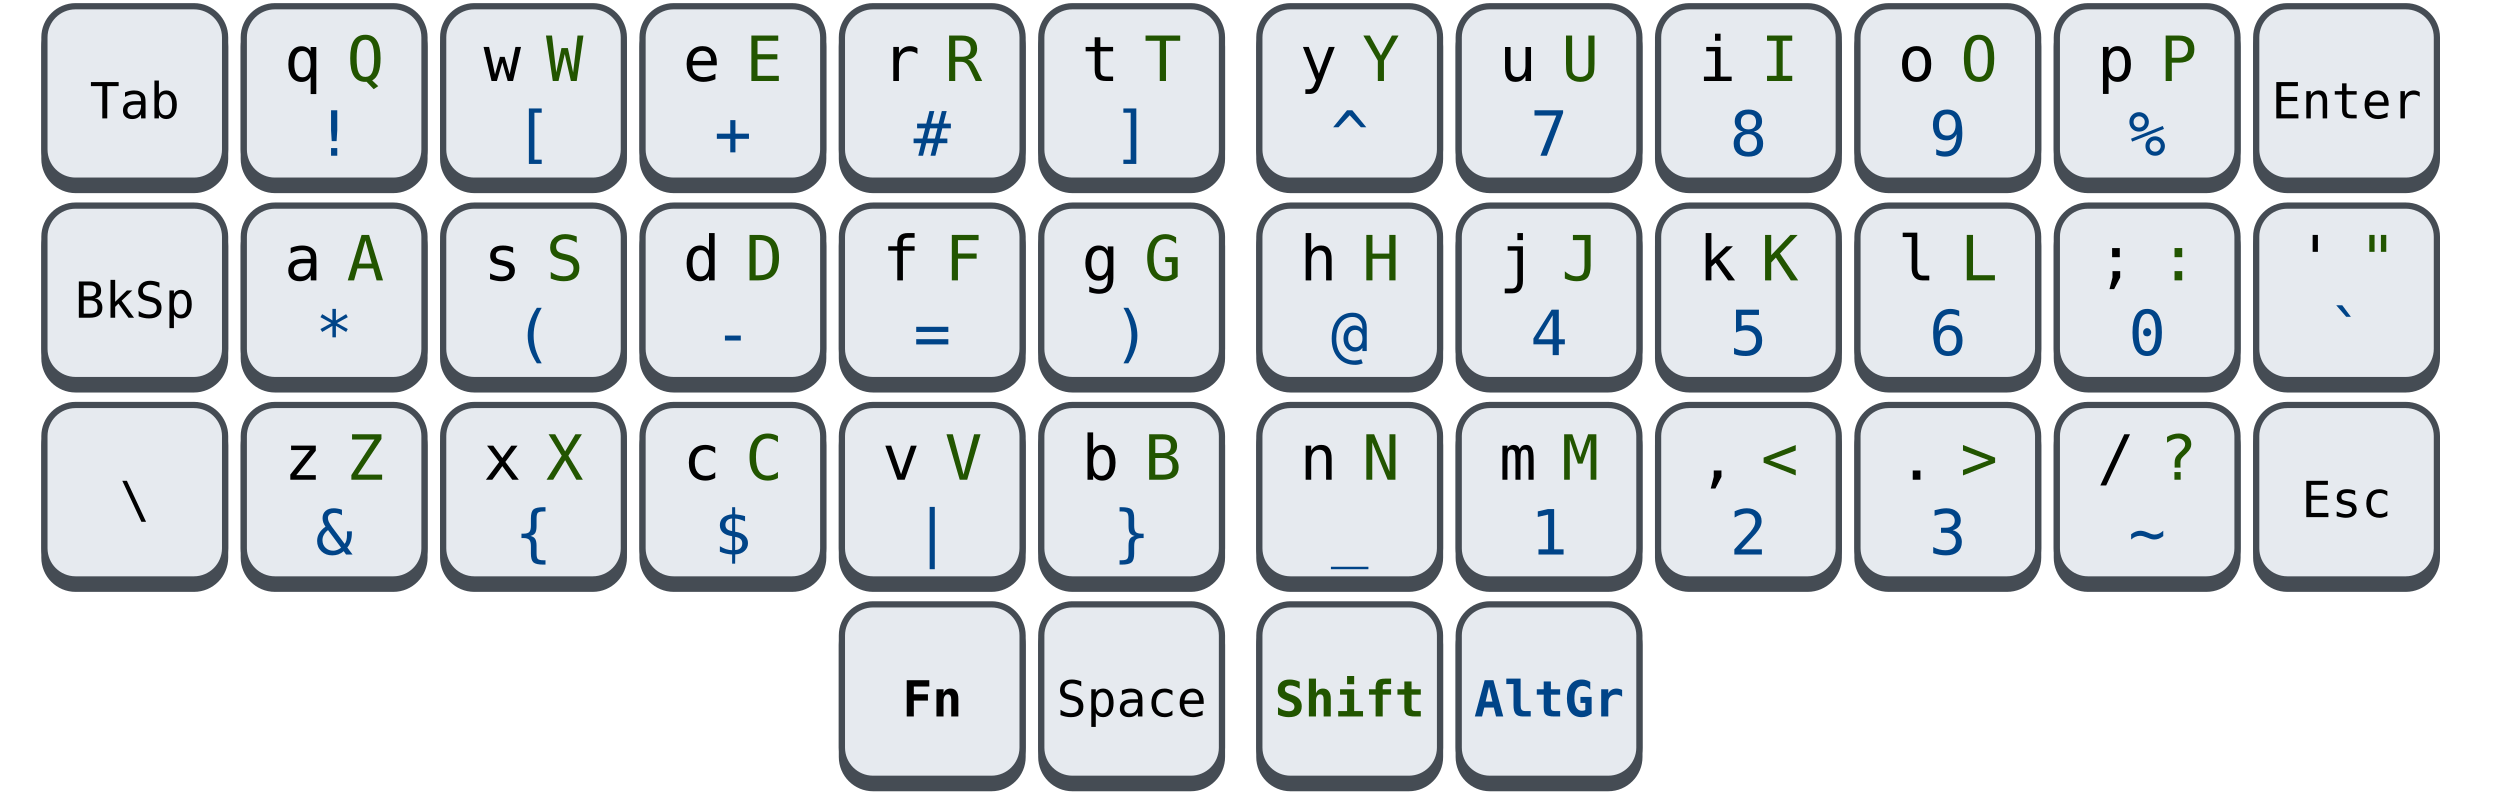
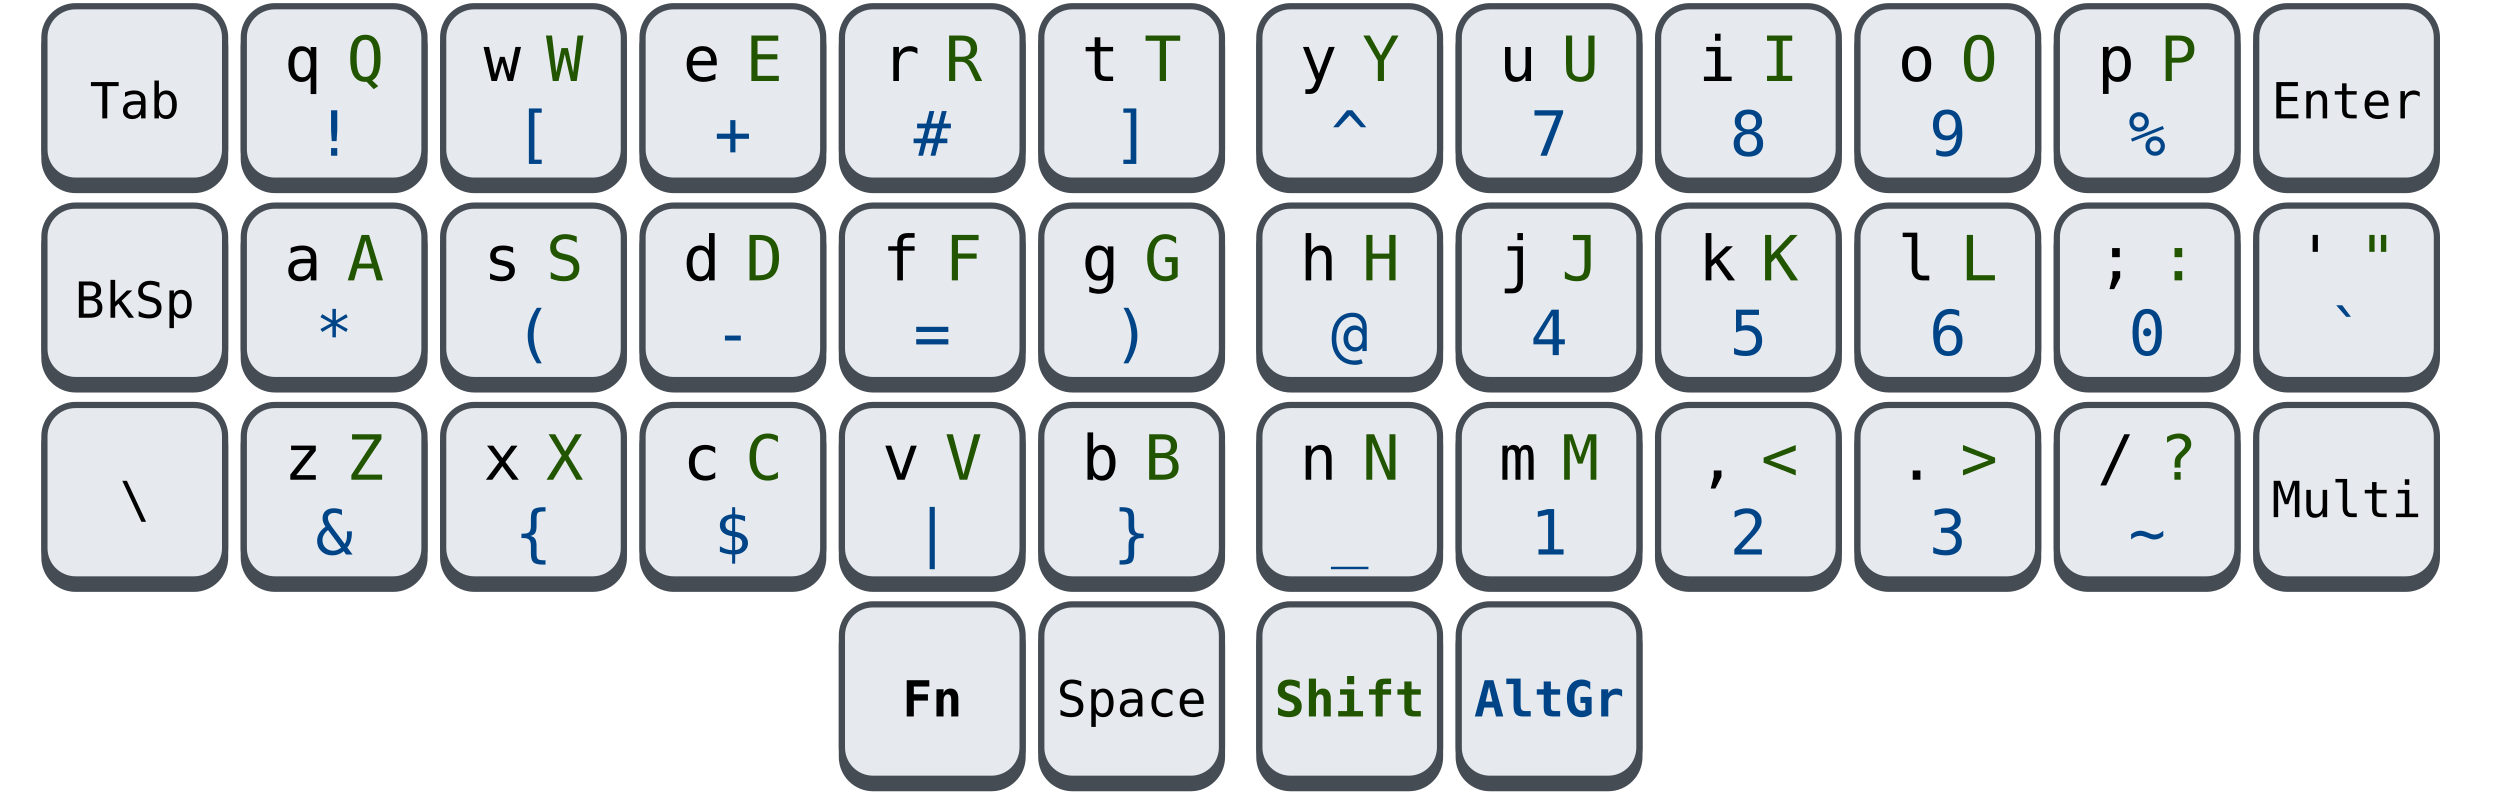
<svg xmlns="http://www.w3.org/2000/svg" width="784" height="254" version="1.1" viewBox="-1 -1 390 130">
  <defs>
    <style type="text/css">
text { font-size: 14px; text-anchor: middle; font-family: monospace; }
.mod { font-weight: bold; }
.c0 { transform: translate(15px, 0); }
.c1 { transform: translate(47px, 0); }
.c2 { transform: translate(79px, 0); }
.c3 { transform: translate(111px, 0); }
.c4 { transform: translate(143px, 0); }
.c5 { transform: translate(175px, 0); }
.r0 { transform: translate(0, 18px); }
.r1 { transform: translate(0, 50px); }
.r2 { transform: translate(0, 82px); }
.r3 { transform: translate(0, 114px); }
.tiny { font-size: 8px; }
.tiny text { font-size: 8px; }

g.kb &gt; g &gt; g &gt; text:nth-child(1) {
  font-size: 10px;
  transform: translate(-2px, -6px);
  text-anchor: end;
}
g.kb &gt; g &gt; g &gt; text:nth-child(2) {
  font-size: 10px;
  transform: translate(2px, -6px);
  text-anchor: start;
  fill: #225500;
}
g.kb &gt; g &gt; g &gt; text:nth-child(3) {
  font-size: 10px;
  fill: #004488;
  transform: translate(0px, 6px);
}
.shift {
  fill: #225500;
}
.altgr {
  fill: #004488;
}

</style>
    <g id="key">
      <rect width="29" height="28" ry="5" x="0.5" y="1.5" fill="#454C54" stroke="#454C54" stroke-width="1px" />
      <rect width="29" height="28" ry="5" x="0.5" fill="#E6EAEF" stroke="#454C54" stroke-width="1px" />
    </g>
    <g id="6x1">
      <use href="#key" x="0" y="0" />
      <use href="#key" x="32" y="0" />
      <use href="#key" x="64" y="0" />
      <use href="#key" x="96" y="0" />
      <use href="#key" x="128" y="0" />
      <use href="#key" x="160" y="0" />
    </g>
    <g id="left">
      <use href="#6x1" x="0" y="0" />
      <use href="#6x1" x="0" y="32" />
      <use href="#6x1" x="0" y="64" />
      <use href="#key" x="128" y="96" />
      <use href="#key" x="160" y="96" />
    </g>
    <g id="right">
      <use href="#6x1" x="0" y="0" />
      <use href="#6x1" x="0" y="32" />
      <use href="#6x1" x="0" y="64" />
      <use href="#key" x="0" y="96" />
      <use href="#key" x="32" y="96" />
    </g>
  </defs>
  <g class="kb" id="left-keyboard">
    <use href="#left" />
    <g class="r0">
      <text class="c0 tiny">Tab</text>
      <g class="c1">
        <text>q</text>
        <text>Q</text>
        <text>!</text>
      </g>
      <g class="c2">
        <text>w</text>
        <text>W</text>
        <text>[</text>
      </g>
      <g class="c3">
        <text>e</text>
        <text>E</text>
        <text>+</text>
      </g>
      <g class="c4">
        <text>r</text>
        <text>R</text>
        <text>#</text>
      </g>
      <g class="c5">
        <text>t</text>
        <text>T</text>
        <text>]</text>
      </g>
    </g>
    <g class="r1">
      <text class="c0 tiny">BkSp</text>
      <g class="c1">
        <text>a</text>
        <text>A</text>
        <text>*</text>
      </g>
      <g class="c2">
        <text>s</text>
        <text>S</text>
        <text>(</text>
      </g>
      <g class="c3">
        <text>d</text>
        <text>D</text>
        <text>-</text>
      </g>
      <g class="c4">
        <text>f</text>
        <text>F</text>
        <text>=</text>
      </g>
      <g class="c5">
        <text>g</text>
        <text>G</text>
        <text>)</text>
      </g>
    </g>
    <g class="r2">
      <text class="c0 tiny">\</text>
      <g class="c1">
        <text>z</text>
        <text>Z</text>
        <text>&amp;</text>
      </g>
      <g class="c2">
        <text>x</text>
        <text>X</text>
        <text>{</text>
      </g>
      <g class="c3">
        <text>c</text>
        <text>C</text>
        <text>$</text>
      </g>
      <g class="c4">
        <text>v</text>
        <text>V</text>
        <text>|</text>
      </g>
      <g class="c5">
        <text>b</text>
        <text>B</text>
        <text>}</text>
      </g>
    </g>
    <g class="r3">
      <text class="c4 tiny mod">Fn</text>
      <text class="c5 tiny">Space</text>
    </g>
  </g>
  <g class="kb" id="right-keyboard" transform="translate(195, 0)">
    <use href="#right" />
    <g class="r0">
      <g class="c0">
        <text>y</text>
        <text>Y</text>
        <text>^</text>
      </g>
      <g class="c1">
        <text>u</text>
        <text>U</text>
        <text>7</text>
      </g>
      <g class="c2">
        <text>i</text>
        <text>I</text>
        <text>8</text>
      </g>
      <g class="c3">
        <text>o</text>
        <text>O</text>
        <text>9</text>
      </g>
      <g class="c4">
        <text>p</text>
        <text>P</text>
        <text>%</text>
      </g>
      <text class="c5 tiny">Enter</text>
    </g>
    <g class="r1">
      <g class="c0">
        <text>h</text>
        <text>H</text>
        <text>@</text>
      </g>
      <g class="c1">
        <text>j</text>
        <text>J</text>
        <text>4</text>
      </g>
      <g class="c2">
        <text>k</text>
        <text>K</text>
        <text>5</text>
      </g>
      <g class="c3">
        <text>l</text>
        <text>L</text>
        <text>6</text>
      </g>
      <g class="c4">
        <text>;</text>
        <text>:</text>
        <text>0</text>
      </g>
      <g class="c5">
        <text>'</text>
        <text>"</text>
        <text>`</text>
      </g>
    </g>
    <g class="r2">
      <g class="c0">
        <text>n</text>
        <text>N</text>
        <text>_</text>
      </g>
      <g class="c1">
        <text>m</text>
        <text>M</text>
        <text>1</text>
      </g>
      <g class="c2">
        <text>,</text>
        <text>&lt;</text>
        <text>2</text>
      </g>
      <g class="c3">
        <text>.</text>
        <text>&gt;</text>
        <text>3</text>
      </g>
      <g class="c4">
        <text>/</text>
        <text>?</text>
        <text>~</text>
      </g>
-       <text class="c5 tiny">Esc</text>
+       <text class="c5 tiny">Multi</text>
    </g>
    <g class="r3">
      <text class="c0 tiny shift mod">Shift</text>
      <text class="c1 tiny altgr mod">AltGr</text>
    </g>
  </g>
</svg>
